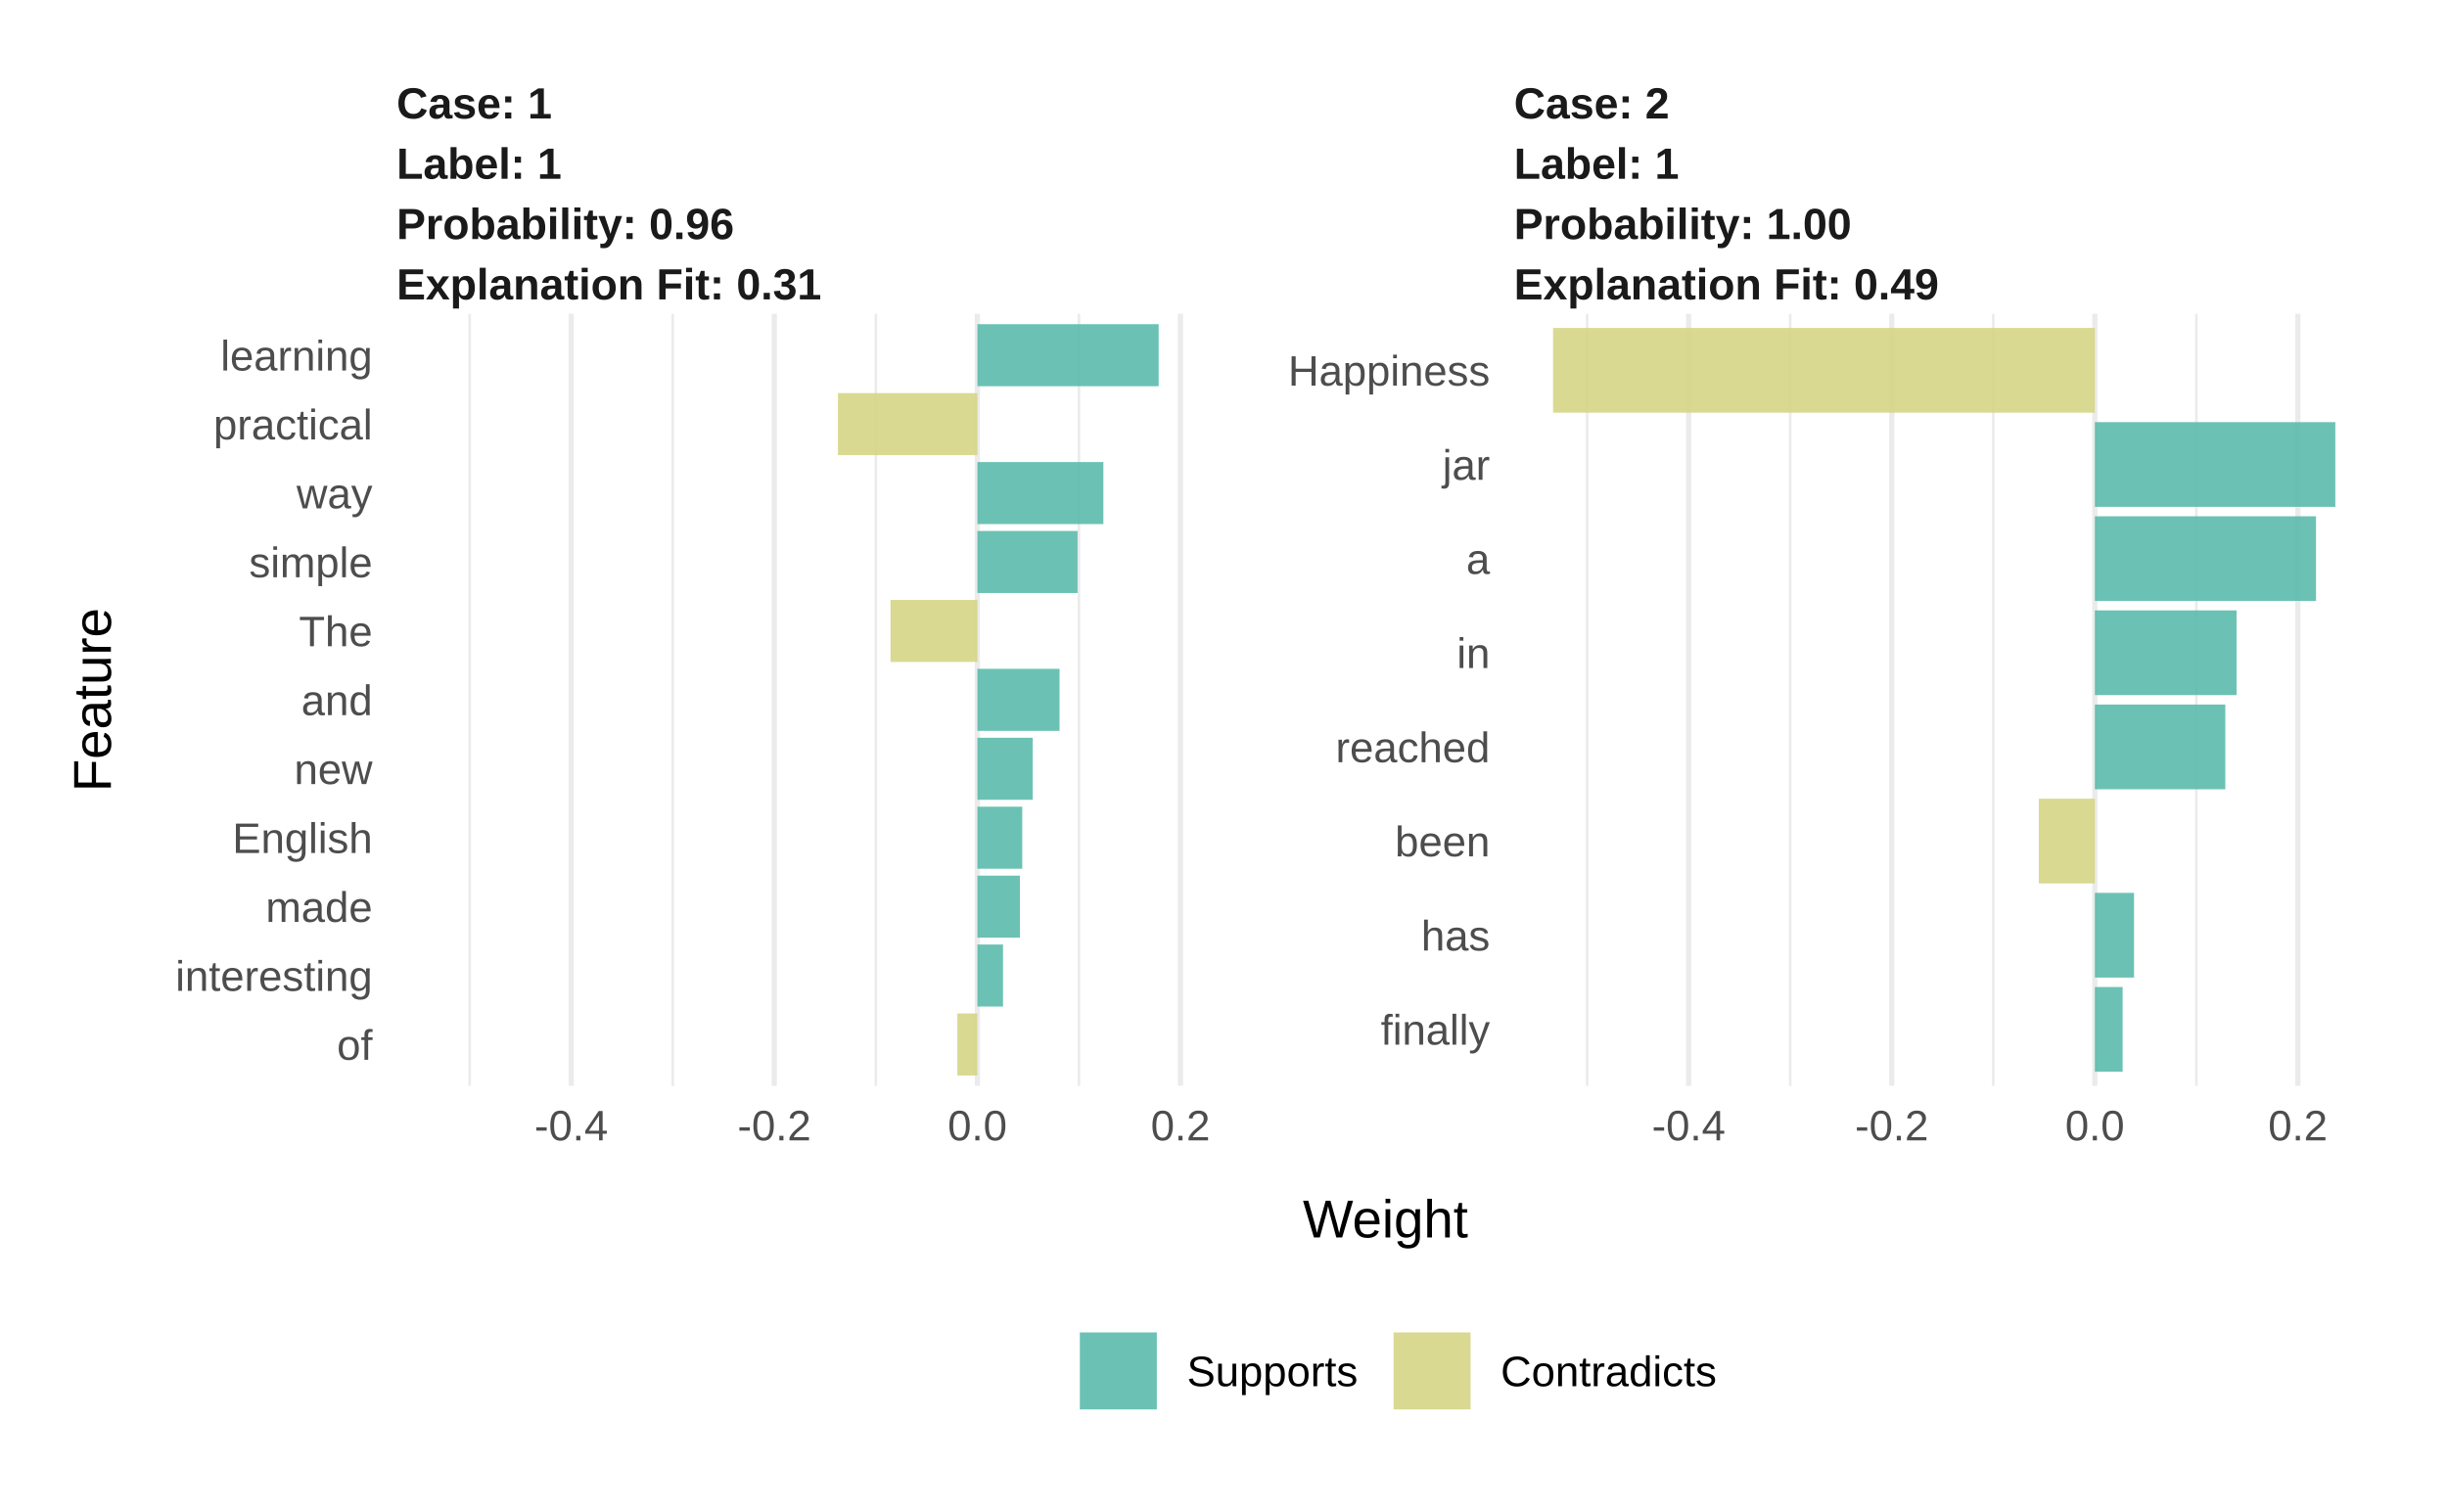
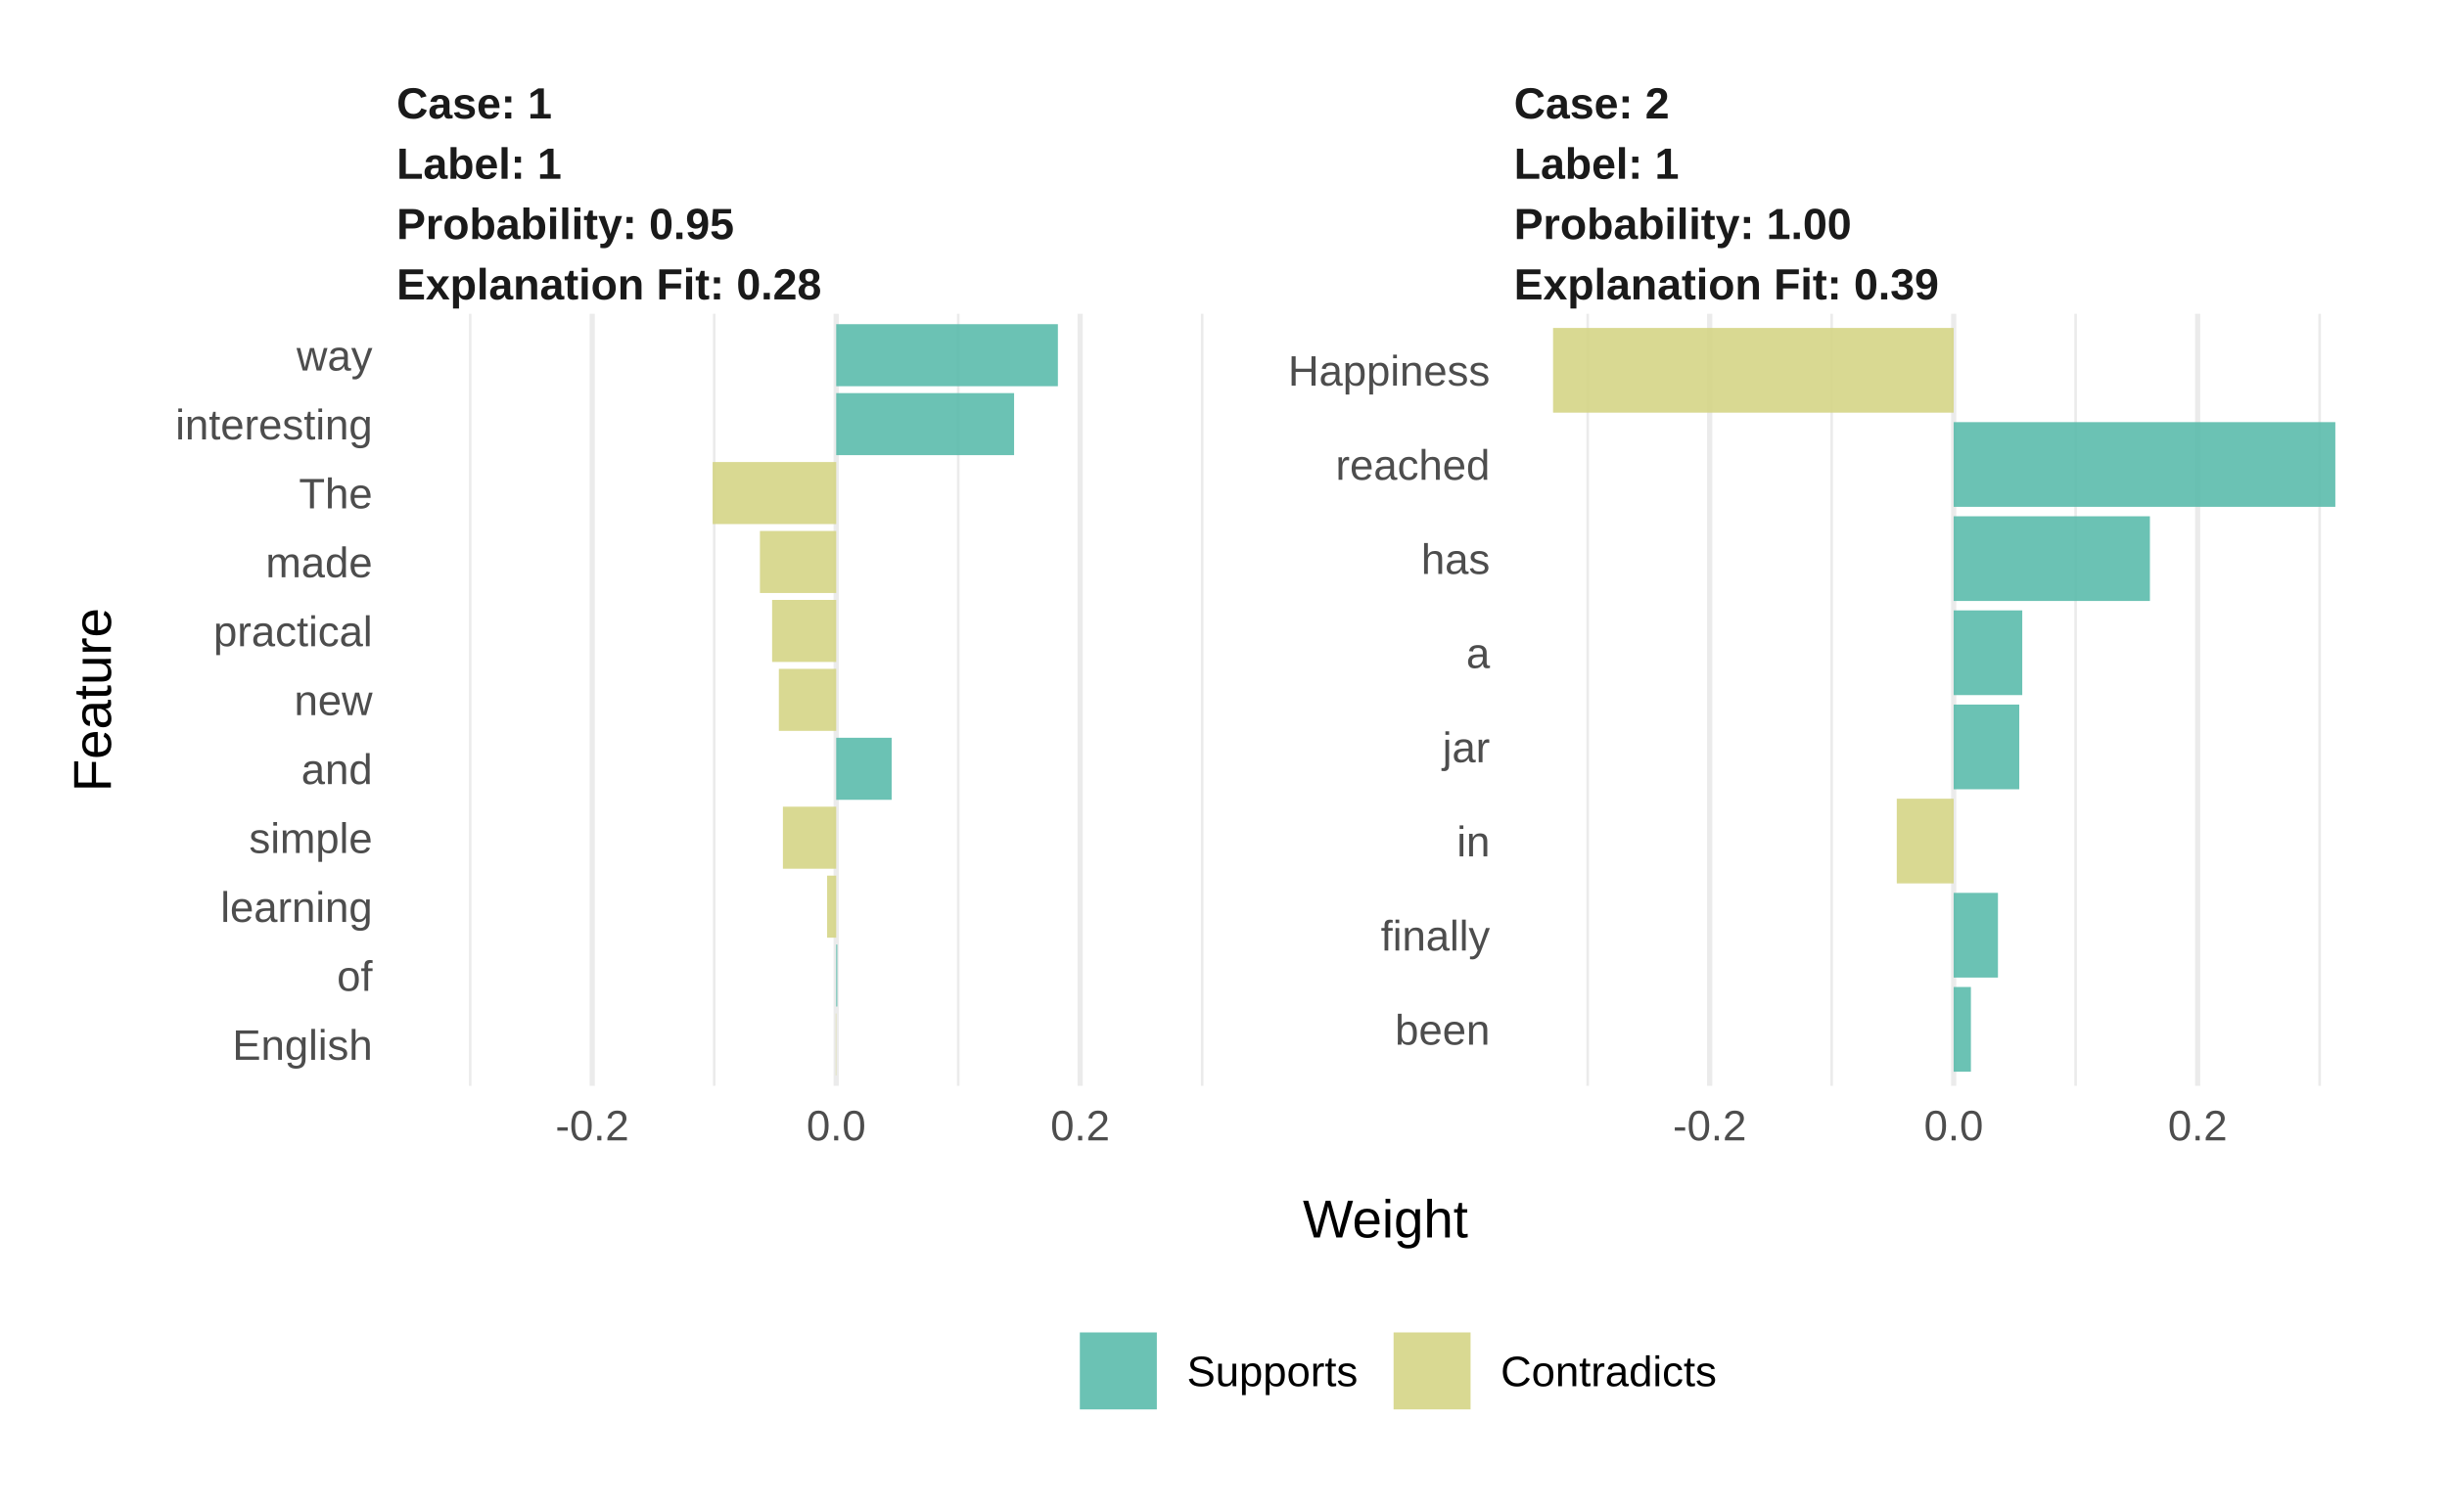
<svg xmlns="http://www.w3.org/2000/svg" class="svglite" width="504.00pt" height="311.47pt" viewBox="0 0 504.00 311.47">
  <defs>
    <style type="text/css">
    .svglite line, .svglite polyline, .svglite polygon, .svglite path, .svglite rect, .svglite circle {
      fill: none;
      stroke: #000000;
      stroke-linecap: round;
      stroke-linejoin: round;
      stroke-miterlimit: 10.00;
    }
  </style>
  </defs>
  <rect width="100%" height="100%" style="stroke: none; fill: #FFFFFF;" />
  <defs>
    <clipPath id="cpMC4wMHw1MDQuMDB8MC4wMHwzMTEuNDc=">
      <rect x="0.00" y="0.00" width="504.00" height="311.47" />
    </clipPath>
  </defs>
  <g clip-path="url(#cpMC4wMHw1MDQuMDB8MC4wMHwzMTEuNDc=)">
</g>
  <defs>
    <clipPath id="cpODEuNjd8MjU4LjkwfDY0LjY1fDIyMy42OA==">
      <rect x="81.67" y="64.65" width="177.23" height="159.03" />
    </clipPath>
  </defs>
  <g clip-path="url(#cpODEuNjd8MjU4LjkwfDY0LjY1fDIyMy42OA==)">
-     <polyline points="96.74,223.68 96.74,64.65 " style="stroke-width: 0.53; stroke: #EBEBEB; stroke-linecap: butt;" />
-     <polyline points="138.56,223.68 138.56,64.65 " style="stroke-width: 0.53; stroke: #EBEBEB; stroke-linecap: butt;" />
-     <polyline points="180.39,223.68 180.39,64.65 " style="stroke-width: 0.53; stroke: #EBEBEB; stroke-linecap: butt;" />
-     <polyline points="222.22,223.68 222.22,64.65 " style="stroke-width: 0.53; stroke: #EBEBEB; stroke-linecap: butt;" />
-     <polyline points="117.65,223.68 117.65,64.65 " style="stroke-width: 1.07; stroke: #EBEBEB; stroke-linecap: butt;" />
-     <polyline points="159.48,223.68 159.48,64.65 " style="stroke-width: 1.07; stroke: #EBEBEB; stroke-linecap: butt;" />
-     <polyline points="201.31,223.68 201.31,64.65 " style="stroke-width: 1.07; stroke: #EBEBEB; stroke-linecap: butt;" />
-     <polyline points="243.14,223.68 243.14,64.65 " style="stroke-width: 1.07; stroke: #EBEBEB; stroke-linecap: butt;" />
-     <rect x="183.41" y="123.58" width="17.90" height="12.78" style="stroke-width: 1.07; stroke: none; stroke-linecap: square; stroke-linejoin: miter; fill: #D5D587; fill-opacity: 0.90;" />
-     <rect x="201.31" y="151.98" width="11.40" height="12.78" style="stroke-width: 1.07; stroke: none; stroke-linecap: square; stroke-linejoin: miter; fill: #5BBCAC; fill-opacity: 0.90;" />
-     <rect x="201.31" y="95.18" width="25.95" height="12.78" style="stroke-width: 1.07; stroke: none; stroke-linecap: square; stroke-linejoin: miter; fill: #5BBCAC; fill-opacity: 0.90;" />
-     <rect x="197.18" y="208.77" width="4.12" height="12.78" style="stroke-width: 1.07; stroke: none; stroke-linecap: square; stroke-linejoin: miter; fill: #D5D587; fill-opacity: 0.90;" />
-     <rect x="201.31" y="66.78" width="37.34" height="12.78" style="stroke-width: 1.07; stroke: none; stroke-linecap: square; stroke-linejoin: miter; fill: #5BBCAC; fill-opacity: 0.90;" />
-     <rect x="201.31" y="166.18" width="9.24" height="12.78" style="stroke-width: 1.07; stroke: none; stroke-linecap: square; stroke-linejoin: miter; fill: #5BBCAC; fill-opacity: 0.90;" />
-     <rect x="201.31" y="180.38" width="8.76" height="12.78" style="stroke-width: 1.07; stroke: none; stroke-linecap: square; stroke-linejoin: miter; fill: #5BBCAC; fill-opacity: 0.90;" />
-     <rect x="201.31" y="109.38" width="20.64" height="12.78" style="stroke-width: 1.07; stroke: none; stroke-linecap: square; stroke-linejoin: miter; fill: #5BBCAC; fill-opacity: 0.90;" />
-     <rect x="201.31" y="194.57" width="5.28" height="12.78" style="stroke-width: 1.07; stroke: none; stroke-linecap: square; stroke-linejoin: miter; fill: #5BBCAC; fill-opacity: 0.90;" />
-     <rect x="201.31" y="137.78" width="16.92" height="12.78" style="stroke-width: 1.07; stroke: none; stroke-linecap: square; stroke-linejoin: miter; fill: #5BBCAC; fill-opacity: 0.90;" />
-     <rect x="172.59" y="80.98" width="28.72" height="12.78" style="stroke-width: 1.07; stroke: none; stroke-linecap: square; stroke-linejoin: miter; fill: #D5D587; fill-opacity: 0.90;" />
+     <polyline points="96.85,223.68 96.85,64.65 " style="stroke-width: 0.53; stroke: #EBEBEB; stroke-linecap: butt;" />
+     <polyline points="147.10,223.68 147.10,64.65 " style="stroke-width: 0.53; stroke: #EBEBEB; stroke-linecap: butt;" />
+     <polyline points="197.36,223.68 197.36,64.65 " style="stroke-width: 0.53; stroke: #EBEBEB; stroke-linecap: butt;" />
+     <polyline points="247.61,223.68 247.61,64.65 " style="stroke-width: 0.53; stroke: #EBEBEB; stroke-linecap: butt;" />
+     <polyline points="121.98,223.68 121.98,64.65 " style="stroke-width: 1.07; stroke: #EBEBEB; stroke-linecap: butt;" />
+     <polyline points="172.23,223.68 172.23,64.65 " style="stroke-width: 1.07; stroke: #EBEBEB; stroke-linecap: butt;" />
+     <polyline points="222.48,223.68 222.48,64.65 " style="stroke-width: 1.07; stroke: #EBEBEB; stroke-linecap: butt;" />
+     <rect x="146.78" y="95.18" width="25.45" height="12.78" style="stroke-width: 1.07; stroke: none; stroke-linecap: square; stroke-linejoin: miter; fill: #D5D587; fill-opacity: 0.90;" />
+     <rect x="160.42" y="137.78" width="11.81" height="12.78" style="stroke-width: 1.07; stroke: none; stroke-linecap: square; stroke-linejoin: miter; fill: #D5D587; fill-opacity: 0.90;" />
+     <rect x="172.23" y="66.78" width="45.66" height="12.78" style="stroke-width: 1.07; stroke: none; stroke-linecap: square; stroke-linejoin: miter; fill: #5BBCAC; fill-opacity: 0.90;" />
+     <rect x="172.23" y="194.57" width="0.22" height="12.78" style="stroke-width: 1.07; stroke: none; stroke-linecap: square; stroke-linejoin: miter; fill: #5BBCAC; fill-opacity: 0.90;" />
+     <rect x="170.36" y="180.38" width="1.87" height="12.78" style="stroke-width: 1.07; stroke: none; stroke-linecap: square; stroke-linejoin: miter; fill: #D5D587; fill-opacity: 0.90;" />
+     <rect x="172.14" y="208.77" width="0.088" height="12.78" style="stroke-width: 1.07; stroke: none; stroke-linecap: square; stroke-linejoin: miter; fill: #D5D587; fill-opacity: 0.90;" />
+     <rect x="156.52" y="109.38" width="15.71" height="12.78" style="stroke-width: 1.07; stroke: none; stroke-linecap: square; stroke-linejoin: miter; fill: #D5D587; fill-opacity: 0.90;" />
+     <rect x="161.25" y="166.18" width="10.98" height="12.78" style="stroke-width: 1.07; stroke: none; stroke-linecap: square; stroke-linejoin: miter; fill: #D5D587; fill-opacity: 0.90;" />
+     <rect x="172.23" y="80.98" width="36.64" height="12.78" style="stroke-width: 1.07; stroke: none; stroke-linecap: square; stroke-linejoin: miter; fill: #5BBCAC; fill-opacity: 0.90;" />
+     <rect x="172.23" y="151.98" width="11.42" height="12.78" style="stroke-width: 1.07; stroke: none; stroke-linecap: square; stroke-linejoin: miter; fill: #5BBCAC; fill-opacity: 0.90;" />
+     <rect x="159.03" y="123.58" width="13.20" height="12.78" style="stroke-width: 1.07; stroke: none; stroke-linecap: square; stroke-linejoin: miter; fill: #D5D587; fill-opacity: 0.90;" />
  </g>
  <g clip-path="url(#cpMC4wMHw1MDQuMDB8MC4wMHwzMTEuNDc=)">
</g>
  <defs>
    <clipPath id="cpMzExLjgyfDQ4OS4wNnw2NC42NXwyMjMuNjg=">
      <rect x="311.82" y="64.65" width="177.23" height="159.03" />
    </clipPath>
  </defs>
  <g clip-path="url(#cpMzExLjgyfDQ4OS4wNnw2NC42NXwyMjMuNjg=)">
-     <polyline points="326.89,223.68 326.89,64.65 " style="stroke-width: 0.53; stroke: #EBEBEB; stroke-linecap: butt;" />
-     <polyline points="368.72,223.68 368.72,64.65 " style="stroke-width: 0.53; stroke: #EBEBEB; stroke-linecap: butt;" />
-     <polyline points="410.55,223.68 410.55,64.65 " style="stroke-width: 0.53; stroke: #EBEBEB; stroke-linecap: butt;" />
-     <polyline points="452.38,223.68 452.38,64.65 " style="stroke-width: 0.53; stroke: #EBEBEB; stroke-linecap: butt;" />
-     <polyline points="347.81,223.68 347.81,64.65 " style="stroke-width: 1.07; stroke: #EBEBEB; stroke-linecap: butt;" />
-     <polyline points="389.64,223.68 389.64,64.65 " style="stroke-width: 1.07; stroke: #EBEBEB; stroke-linecap: butt;" />
-     <polyline points="431.47,223.68 431.47,64.65 " style="stroke-width: 1.07; stroke: #EBEBEB; stroke-linecap: butt;" />
-     <polyline points="473.29,223.68 473.29,64.65 " style="stroke-width: 1.07; stroke: #EBEBEB; stroke-linecap: butt;" />
-     <rect x="319.88" y="67.56" width="111.59" height="17.45" style="stroke-width: 1.07; stroke: none; stroke-linecap: square; stroke-linejoin: miter; fill: #D5D587; fill-opacity: 0.90;" />
-     <rect x="431.47" y="125.74" width="29.19" height="17.45" style="stroke-width: 1.07; stroke: none; stroke-linecap: square; stroke-linejoin: miter; fill: #5BBCAC; fill-opacity: 0.90;" />
-     <rect x="431.47" y="106.35" width="45.55" height="17.45" style="stroke-width: 1.07; stroke: none; stroke-linecap: square; stroke-linejoin: miter; fill: #5BBCAC; fill-opacity: 0.90;" />
-     <rect x="431.47" y="86.96" width="49.53" height="17.45" style="stroke-width: 1.07; stroke: none; stroke-linecap: square; stroke-linejoin: miter; fill: #5BBCAC; fill-opacity: 0.90;" />
-     <rect x="431.47" y="183.93" width="8.07" height="17.45" style="stroke-width: 1.07; stroke: none; stroke-linecap: square; stroke-linejoin: miter; fill: #5BBCAC; fill-opacity: 0.90;" />
-     <rect x="431.47" y="203.32" width="5.72" height="17.45" style="stroke-width: 1.07; stroke: none; stroke-linecap: square; stroke-linejoin: miter; fill: #5BBCAC; fill-opacity: 0.90;" />
-     <rect x="419.93" y="164.53" width="11.54" height="17.45" style="stroke-width: 1.07; stroke: none; stroke-linecap: square; stroke-linejoin: miter; fill: #D5D587; fill-opacity: 0.90;" />
-     <rect x="431.47" y="145.14" width="26.87" height="17.45" style="stroke-width: 1.07; stroke: none; stroke-linecap: square; stroke-linejoin: miter; fill: #5BBCAC; fill-opacity: 0.90;" />
+     <polyline points="327.01,223.68 327.01,64.65 " style="stroke-width: 0.53; stroke: #EBEBEB; stroke-linecap: butt;" />
+     <polyline points="377.26,223.68 377.26,64.65 " style="stroke-width: 0.53; stroke: #EBEBEB; stroke-linecap: butt;" />
+     <polyline points="427.51,223.68 427.51,64.65 " style="stroke-width: 0.53; stroke: #EBEBEB; stroke-linecap: butt;" />
+     <polyline points="477.77,223.68 477.77,64.65 " style="stroke-width: 0.53; stroke: #EBEBEB; stroke-linecap: butt;" />
+     <polyline points="352.14,223.68 352.14,64.65 " style="stroke-width: 1.07; stroke: #EBEBEB; stroke-linecap: butt;" />
+     <polyline points="402.39,223.68 402.39,64.65 " style="stroke-width: 1.07; stroke: #EBEBEB; stroke-linecap: butt;" />
+     <polyline points="452.64,223.68 452.64,64.65 " style="stroke-width: 1.07; stroke: #EBEBEB; stroke-linecap: butt;" />
+     <rect x="319.88" y="67.56" width="82.51" height="17.45" style="stroke-width: 1.07; stroke: none; stroke-linecap: square; stroke-linejoin: miter; fill: #D5D587; fill-opacity: 0.90;" />
+     <rect x="390.67" y="164.53" width="11.72" height="17.45" style="stroke-width: 1.07; stroke: none; stroke-linecap: square; stroke-linejoin: miter; fill: #D5D587; fill-opacity: 0.90;" />
+     <rect x="402.39" y="125.74" width="14.13" height="17.45" style="stroke-width: 1.07; stroke: none; stroke-linecap: square; stroke-linejoin: miter; fill: #5BBCAC; fill-opacity: 0.90;" />
+     <rect x="402.39" y="145.14" width="13.51" height="17.45" style="stroke-width: 1.07; stroke: none; stroke-linecap: square; stroke-linejoin: miter; fill: #5BBCAC; fill-opacity: 0.90;" />
+     <rect x="402.39" y="106.35" width="40.42" height="17.45" style="stroke-width: 1.07; stroke: none; stroke-linecap: square; stroke-linejoin: miter; fill: #5BBCAC; fill-opacity: 0.90;" />
+     <rect x="402.39" y="183.93" width="9.12" height="17.45" style="stroke-width: 1.07; stroke: none; stroke-linecap: square; stroke-linejoin: miter; fill: #5BBCAC; fill-opacity: 0.90;" />
+     <rect x="402.39" y="203.32" width="3.55" height="17.45" style="stroke-width: 1.07; stroke: none; stroke-linecap: square; stroke-linejoin: miter; fill: #5BBCAC; fill-opacity: 0.90;" />
+     <rect x="402.39" y="86.96" width="78.61" height="17.45" style="stroke-width: 1.07; stroke: none; stroke-linecap: square; stroke-linejoin: miter; fill: #5BBCAC; fill-opacity: 0.90;" />
  </g>
  <g clip-path="url(#cpMC4wMHw1MDQuMDB8MC4wMHwzMTEuNDc=)">
</g>
  <defs>
    <clipPath id="cpODEuNjd8MjU4LjkwfDE0Ljk0fDY0LjY1">
      <rect x="81.67" y="14.94" width="177.23" height="49.71" />
    </clipPath>
  </defs>
  <g clip-path="url(#cpODEuNjd8MjU4LjkwfDE0Ljk0fDY0LjY1)">
</g>
  <defs>
    <clipPath id="cpODEuNjd8MjU4LjkwfDE0Ljk0fDI3LjM3">
      <rect x="81.67" y="14.94" width="177.23" height="12.43" />
    </clipPath>
  </defs>
  <g clip-path="url(#cpODEuNjd8MjU4LjkwfDE0Ljk0fDI3LjM3)">
    <text x="81.67" y="24.40" style="font-size: 9.00px; font-weight: bold; fill: #1A1A1A; font-family: Arial;" textLength="32.01px" lengthAdjust="spacingAndGlyphs">Case: 1</text>
  </g>
  <g clip-path="url(#cpODEuNjd8MjU4LjkwfDE0Ljk0fDY0LjY1)">
</g>
  <defs>
    <clipPath id="cpODEuNjd8MjU4LjkwfDI3LjM3fDM5Ljgw">
      <rect x="81.67" y="27.37" width="177.23" height="12.43" />
    </clipPath>
  </defs>
  <g clip-path="url(#cpODEuNjd8MjU4LjkwfDI3LjM3fDM5Ljgw)">
    <text x="81.67" y="36.82" style="font-size: 9.00px; font-weight: bold; fill: #1A1A1A; font-family: Arial;" textLength="34.01px" lengthAdjust="spacingAndGlyphs">Label: 1</text>
  </g>
  <g clip-path="url(#cpODEuNjd8MjU4LjkwfDE0Ljk0fDY0LjY1)">
</g>
  <defs>
    <clipPath id="cpODEuNjd8MjU4LjkwfDM5LjgwfDUyLjIz">
      <rect x="81.67" y="39.80" width="177.23" height="12.43" />
    </clipPath>
  </defs>
  <g clip-path="url(#cpODEuNjd8MjU4LjkwfDM5LjgwfDUyLjIz)">
-     <text x="81.67" y="49.25" style="font-size: 9.00px; font-weight: bold; fill: #1A1A1A; font-family: Arial;" textLength="69.51px" lengthAdjust="spacingAndGlyphs">Probability: 0.96</text>
+     <text x="81.67" y="49.25" style="font-size: 9.00px; font-weight: bold; fill: #1A1A1A; font-family: Arial;" textLength="69.51px" lengthAdjust="spacingAndGlyphs">Probability: 0.95</text>
  </g>
  <g clip-path="url(#cpODEuNjd8MjU4LjkwfDE0Ljk0fDY0LjY1)">
</g>
  <defs>
    <clipPath id="cpODEuNjd8MjU4LjkwfDUyLjIzfDY0LjY1">
      <rect x="81.67" y="52.23" width="177.23" height="12.43" />
    </clipPath>
  </defs>
  <g clip-path="url(#cpODEuNjd8MjU4LjkwfDUyLjIzfDY0LjY1)">
-     <text x="81.67" y="61.68" style="font-size: 9.00px; font-weight: bold; fill: #1A1A1A; font-family: Arial;" textLength="87.51px" lengthAdjust="spacingAndGlyphs">Explanation Fit: 0.31</text>
+     <text x="81.67" y="61.68" style="font-size: 9.00px; font-weight: bold; fill: #1A1A1A; font-family: Arial;" textLength="87.51px" lengthAdjust="spacingAndGlyphs">Explanation Fit: 0.28</text>
  </g>
  <g clip-path="url(#cpODEuNjd8MjU4LjkwfDE0Ljk0fDY0LjY1)">
</g>
  <g clip-path="url(#cpMC4wMHw1MDQuMDB8MC4wMHwzMTEuNDc=)">
</g>
  <defs>
    <clipPath id="cpMzExLjgyfDQ4OS4wNnwxNC45NHw2NC42NQ==">
      <rect x="311.82" y="14.94" width="177.23" height="49.71" />
    </clipPath>
  </defs>
  <g clip-path="url(#cpMzExLjgyfDQ4OS4wNnwxNC45NHw2NC42NQ==)">
</g>
  <defs>
    <clipPath id="cpMzExLjgyfDQ4OS4wNnwxNC45NHwyNy4zNw==">
      <rect x="311.82" y="14.94" width="177.23" height="12.43" />
    </clipPath>
  </defs>
  <g clip-path="url(#cpMzExLjgyfDQ4OS4wNnwxNC45NHwyNy4zNw==)">
    <text x="311.82" y="24.40" style="font-size: 9.00px; font-weight: bold; fill: #1A1A1A; font-family: Arial;" textLength="32.01px" lengthAdjust="spacingAndGlyphs">Case: 2</text>
  </g>
  <g clip-path="url(#cpMzExLjgyfDQ4OS4wNnwxNC45NHw2NC42NQ==)">
</g>
  <defs>
    <clipPath id="cpMzExLjgyfDQ4OS4wNnwyNy4zN3wzOS44MA==">
      <rect x="311.82" y="27.37" width="177.23" height="12.43" />
    </clipPath>
  </defs>
  <g clip-path="url(#cpMzExLjgyfDQ4OS4wNnwyNy4zN3wzOS44MA==)">
    <text x="311.82" y="36.82" style="font-size: 9.00px; font-weight: bold; fill: #1A1A1A; font-family: Arial;" textLength="34.01px" lengthAdjust="spacingAndGlyphs">Label: 1</text>
  </g>
  <g clip-path="url(#cpMzExLjgyfDQ4OS4wNnwxNC45NHw2NC42NQ==)">
</g>
  <defs>
    <clipPath id="cpMzExLjgyfDQ4OS4wNnwzOS44MHw1Mi4yMw==">
      <rect x="311.82" y="39.80" width="177.23" height="12.43" />
    </clipPath>
  </defs>
  <g clip-path="url(#cpMzExLjgyfDQ4OS4wNnwzOS44MHw1Mi4yMw==)">
    <text x="311.82" y="49.25" style="font-size: 9.00px; font-weight: bold; fill: #1A1A1A; font-family: Arial;" textLength="69.51px" lengthAdjust="spacingAndGlyphs">Probability: 1.00</text>
  </g>
  <g clip-path="url(#cpMzExLjgyfDQ4OS4wNnwxNC45NHw2NC42NQ==)">
</g>
  <defs>
    <clipPath id="cpMzExLjgyfDQ4OS4wNnw1Mi4yM3w2NC42NQ==">
      <rect x="311.82" y="52.23" width="177.23" height="12.43" />
    </clipPath>
  </defs>
  <g clip-path="url(#cpMzExLjgyfDQ4OS4wNnw1Mi4yM3w2NC42NQ==)">
-     <text x="311.82" y="61.68" style="font-size: 9.00px; font-weight: bold; fill: #1A1A1A; font-family: Arial;" textLength="87.51px" lengthAdjust="spacingAndGlyphs">Explanation Fit: 0.49</text>
-   </g>
-   <g clip-path="url(#cpMzExLjgyfDQ4OS4wNnwxNC45NHw2NC42NQ==)">
- </g>
-   <g clip-path="url(#cpMC4wMHw1MDQuMDB8MC4wMHwzMTEuNDc=)">
-     <text x="117.65" y="234.92" text-anchor="middle" style="font-size: 8.80px; fill: #4D4D4D; font-family: Arial;" textLength="15.16px" lengthAdjust="spacingAndGlyphs">-0.4</text>
-     <text x="159.48" y="234.92" text-anchor="middle" style="font-size: 8.80px; fill: #4D4D4D; font-family: Arial;" textLength="15.16px" lengthAdjust="spacingAndGlyphs">-0.2</text>
-     <text x="201.31" y="234.92" text-anchor="middle" style="font-size: 8.80px; fill: #4D4D4D; font-family: Arial;" textLength="12.23px" lengthAdjust="spacingAndGlyphs">0.0</text>
-     <text x="243.14" y="234.92" text-anchor="middle" style="font-size: 8.80px; fill: #4D4D4D; font-family: Arial;" textLength="12.23px" lengthAdjust="spacingAndGlyphs">0.2</text>
-     <text x="347.81" y="234.92" text-anchor="middle" style="font-size: 8.80px; fill: #4D4D4D; font-family: Arial;" textLength="15.16px" lengthAdjust="spacingAndGlyphs">-0.4</text>
-     <text x="389.64" y="234.92" text-anchor="middle" style="font-size: 8.80px; fill: #4D4D4D; font-family: Arial;" textLength="15.16px" lengthAdjust="spacingAndGlyphs">-0.2</text>
-     <text x="431.47" y="234.92" text-anchor="middle" style="font-size: 8.80px; fill: #4D4D4D; font-family: Arial;" textLength="12.23px" lengthAdjust="spacingAndGlyphs">0.0</text>
-     <text x="473.29" y="234.92" text-anchor="middle" style="font-size: 8.80px; fill: #4D4D4D; font-family: Arial;" textLength="12.23px" lengthAdjust="spacingAndGlyphs">0.2</text>
-     <text x="306.89" y="215.20" text-anchor="end" style="font-size: 8.80px; fill: #4D4D4D; font-family: Arial;" textLength="22.49px" lengthAdjust="spacingAndGlyphs">finally</text>
-     <text x="306.89" y="195.81" text-anchor="end" style="font-size: 8.80px; fill: #4D4D4D; font-family: Arial;" textLength="14.19px" lengthAdjust="spacingAndGlyphs">has</text>
-     <text x="306.89" y="176.41" text-anchor="end" style="font-size: 8.80px; fill: #4D4D4D; font-family: Arial;" textLength="19.58px" lengthAdjust="spacingAndGlyphs">been</text>
-     <text x="306.89" y="157.02" text-anchor="end" style="font-size: 8.80px; fill: #4D4D4D; font-family: Arial;" textLength="31.81px" lengthAdjust="spacingAndGlyphs">reached</text>
-     <text x="306.89" y="137.62" text-anchor="end" style="font-size: 8.80px; fill: #4D4D4D; font-family: Arial;" textLength="6.85px" lengthAdjust="spacingAndGlyphs">in</text>
-     <text x="306.89" y="118.23" text-anchor="end" style="font-size: 8.80px; fill: #4D4D4D; font-family: Arial;" textLength="4.90px" lengthAdjust="spacingAndGlyphs">a</text>
-     <text x="306.89" y="98.84" text-anchor="end" style="font-size: 8.80px; fill: #4D4D4D; font-family: Arial;" textLength="9.78px" lengthAdjust="spacingAndGlyphs">jar</text>
+     <text x="311.82" y="61.68" style="font-size: 9.00px; font-weight: bold; fill: #1A1A1A; font-family: Arial;" textLength="87.51px" lengthAdjust="spacingAndGlyphs">Explanation Fit: 0.39</text>
+   </g>
+   <g clip-path="url(#cpMzExLjgyfDQ4OS4wNnwxNC45NHw2NC42NQ==)">
+ </g>
+   <g clip-path="url(#cpMC4wMHw1MDQuMDB8MC4wMHwzMTEuNDc=)">
+     <text x="121.98" y="234.92" text-anchor="middle" style="font-size: 8.80px; fill: #4D4D4D; font-family: Arial;" textLength="15.16px" lengthAdjust="spacingAndGlyphs">-0.2</text>
+     <text x="172.23" y="234.92" text-anchor="middle" style="font-size: 8.80px; fill: #4D4D4D; font-family: Arial;" textLength="12.23px" lengthAdjust="spacingAndGlyphs">0.0</text>
+     <text x="222.48" y="234.92" text-anchor="middle" style="font-size: 8.80px; fill: #4D4D4D; font-family: Arial;" textLength="12.23px" lengthAdjust="spacingAndGlyphs">0.2</text>
+     <text x="352.14" y="234.92" text-anchor="middle" style="font-size: 8.80px; fill: #4D4D4D; font-family: Arial;" textLength="15.16px" lengthAdjust="spacingAndGlyphs">-0.2</text>
+     <text x="402.39" y="234.92" text-anchor="middle" style="font-size: 8.80px; fill: #4D4D4D; font-family: Arial;" textLength="12.23px" lengthAdjust="spacingAndGlyphs">0.0</text>
+     <text x="452.64" y="234.92" text-anchor="middle" style="font-size: 8.80px; fill: #4D4D4D; font-family: Arial;" textLength="12.23px" lengthAdjust="spacingAndGlyphs">0.2</text>
+     <text x="306.89" y="215.20" text-anchor="end" style="font-size: 8.80px; fill: #4D4D4D; font-family: Arial;" textLength="19.58px" lengthAdjust="spacingAndGlyphs">been</text>
+     <text x="306.89" y="195.81" text-anchor="end" style="font-size: 8.80px; fill: #4D4D4D; font-family: Arial;" textLength="22.49px" lengthAdjust="spacingAndGlyphs">finally</text>
+     <text x="306.89" y="176.41" text-anchor="end" style="font-size: 8.80px; fill: #4D4D4D; font-family: Arial;" textLength="6.85px" lengthAdjust="spacingAndGlyphs">in</text>
+     <text x="306.89" y="157.02" text-anchor="end" style="font-size: 8.80px; fill: #4D4D4D; font-family: Arial;" textLength="9.78px" lengthAdjust="spacingAndGlyphs">jar</text>
+     <text x="306.89" y="137.62" text-anchor="end" style="font-size: 8.80px; fill: #4D4D4D; font-family: Arial;" textLength="4.90px" lengthAdjust="spacingAndGlyphs">a</text>
+     <text x="306.89" y="118.23" text-anchor="end" style="font-size: 8.80px; fill: #4D4D4D; font-family: Arial;" textLength="14.19px" lengthAdjust="spacingAndGlyphs">has</text>
+     <text x="306.89" y="98.84" text-anchor="end" style="font-size: 8.80px; fill: #4D4D4D; font-family: Arial;" textLength="31.81px" lengthAdjust="spacingAndGlyphs">reached</text>
    <text x="306.89" y="79.44" text-anchor="end" style="font-size: 8.80px; fill: #4D4D4D; font-family: Arial;" textLength="41.58px" lengthAdjust="spacingAndGlyphs">Happiness</text>
-     <text x="76.73" y="218.32" text-anchor="end" style="font-size: 8.80px; fill: #4D4D4D; font-family: Arial;" textLength="7.34px" lengthAdjust="spacingAndGlyphs">of</text>
-     <text x="76.73" y="204.12" text-anchor="end" style="font-size: 8.80px; fill: #4D4D4D; font-family: Arial;" textLength="40.59px" lengthAdjust="spacingAndGlyphs">interesting</text>
-     <text x="76.73" y="189.92" text-anchor="end" style="font-size: 8.80px; fill: #4D4D4D; font-family: Arial;" textLength="22.02px" lengthAdjust="spacingAndGlyphs">made</text>
-     <text x="76.73" y="175.72" text-anchor="end" style="font-size: 8.80px; fill: #4D4D4D; font-family: Arial;" textLength="28.86px" lengthAdjust="spacingAndGlyphs">English</text>
-     <text x="76.73" y="161.52" text-anchor="end" style="font-size: 8.80px; fill: #4D4D4D; font-family: Arial;" textLength="16.14px" lengthAdjust="spacingAndGlyphs">new</text>
-     <text x="76.73" y="147.32" text-anchor="end" style="font-size: 8.80px; fill: #4D4D4D; font-family: Arial;" textLength="14.69px" lengthAdjust="spacingAndGlyphs">and</text>
-     <text x="76.73" y="133.12" text-anchor="end" style="font-size: 8.80px; fill: #4D4D4D; font-family: Arial;" textLength="15.16px" lengthAdjust="spacingAndGlyphs">The</text>
-     <text x="76.73" y="118.92" text-anchor="end" style="font-size: 8.80px; fill: #4D4D4D; font-family: Arial;" textLength="25.42px" lengthAdjust="spacingAndGlyphs">simple</text>
-     <text x="76.73" y="104.72" text-anchor="end" style="font-size: 8.80px; fill: #4D4D4D; font-family: Arial;" textLength="15.65px" lengthAdjust="spacingAndGlyphs">way</text>
-     <text x="76.73" y="90.52" text-anchor="end" style="font-size: 8.80px; fill: #4D4D4D; font-family: Arial;" textLength="32.76px" lengthAdjust="spacingAndGlyphs">practical</text>
-     <text x="76.73" y="76.33" text-anchor="end" style="font-size: 8.80px; fill: #4D4D4D; font-family: Arial;" textLength="31.31px" lengthAdjust="spacingAndGlyphs">learning</text>
+     <text x="76.73" y="218.32" text-anchor="end" style="font-size: 8.80px; fill: #4D4D4D; font-family: Arial;" textLength="28.86px" lengthAdjust="spacingAndGlyphs">English</text>
+     <text x="76.73" y="204.12" text-anchor="end" style="font-size: 8.80px; fill: #4D4D4D; font-family: Arial;" textLength="7.34px" lengthAdjust="spacingAndGlyphs">of</text>
+     <text x="76.73" y="189.92" text-anchor="end" style="font-size: 8.80px; fill: #4D4D4D; font-family: Arial;" textLength="31.31px" lengthAdjust="spacingAndGlyphs">learning</text>
+     <text x="76.73" y="175.72" text-anchor="end" style="font-size: 8.80px; fill: #4D4D4D; font-family: Arial;" textLength="25.42px" lengthAdjust="spacingAndGlyphs">simple</text>
+     <text x="76.73" y="161.52" text-anchor="end" style="font-size: 8.80px; fill: #4D4D4D; font-family: Arial;" textLength="14.69px" lengthAdjust="spacingAndGlyphs">and</text>
+     <text x="76.73" y="147.32" text-anchor="end" style="font-size: 8.80px; fill: #4D4D4D; font-family: Arial;" textLength="16.14px" lengthAdjust="spacingAndGlyphs">new</text>
+     <text x="76.73" y="133.12" text-anchor="end" style="font-size: 8.80px; fill: #4D4D4D; font-family: Arial;" textLength="32.76px" lengthAdjust="spacingAndGlyphs">practical</text>
+     <text x="76.73" y="118.92" text-anchor="end" style="font-size: 8.80px; fill: #4D4D4D; font-family: Arial;" textLength="22.02px" lengthAdjust="spacingAndGlyphs">made</text>
+     <text x="76.73" y="104.72" text-anchor="end" style="font-size: 8.80px; fill: #4D4D4D; font-family: Arial;" textLength="15.16px" lengthAdjust="spacingAndGlyphs">The</text>
+     <text x="76.73" y="90.52" text-anchor="end" style="font-size: 8.80px; fill: #4D4D4D; font-family: Arial;" textLength="40.59px" lengthAdjust="spacingAndGlyphs">interesting</text>
+     <text x="76.73" y="76.33" text-anchor="end" style="font-size: 8.80px; fill: #4D4D4D; font-family: Arial;" textLength="15.65px" lengthAdjust="spacingAndGlyphs">way</text>
    <text x="285.36" y="254.91" text-anchor="middle" style="font-size: 11.00px; font-family: Arial;" textLength="34.24px" lengthAdjust="spacingAndGlyphs">Weight</text>
    <text transform="translate(22.84,144.17) rotate(-90)" text-anchor="middle" style="font-size: 11.00px; font-family: Arial;" textLength="37.92px" lengthAdjust="spacingAndGlyphs">Feature</text>
    <rect x="222.41" y="274.48" width="15.86" height="15.86" style="stroke-width: 1.07; stroke: none; stroke-linecap: square; stroke-linejoin: miter; fill: #5BBCAC; fill-opacity: 0.90;" />
    <rect x="287.03" y="274.48" width="15.86" height="15.86" style="stroke-width: 1.07; stroke: none; stroke-linecap: square; stroke-linejoin: miter; fill: #D5D587; fill-opacity: 0.90;" />
    <text x="244.46" y="285.56" style="font-size: 8.80px; font-family: Arial;" textLength="35.22px" lengthAdjust="spacingAndGlyphs">Supports</text>
    <text x="309.08" y="285.56" style="font-size: 8.80px; font-family: Arial;" textLength="44.50px" lengthAdjust="spacingAndGlyphs">Contradicts</text>
  </g>
</svg>
